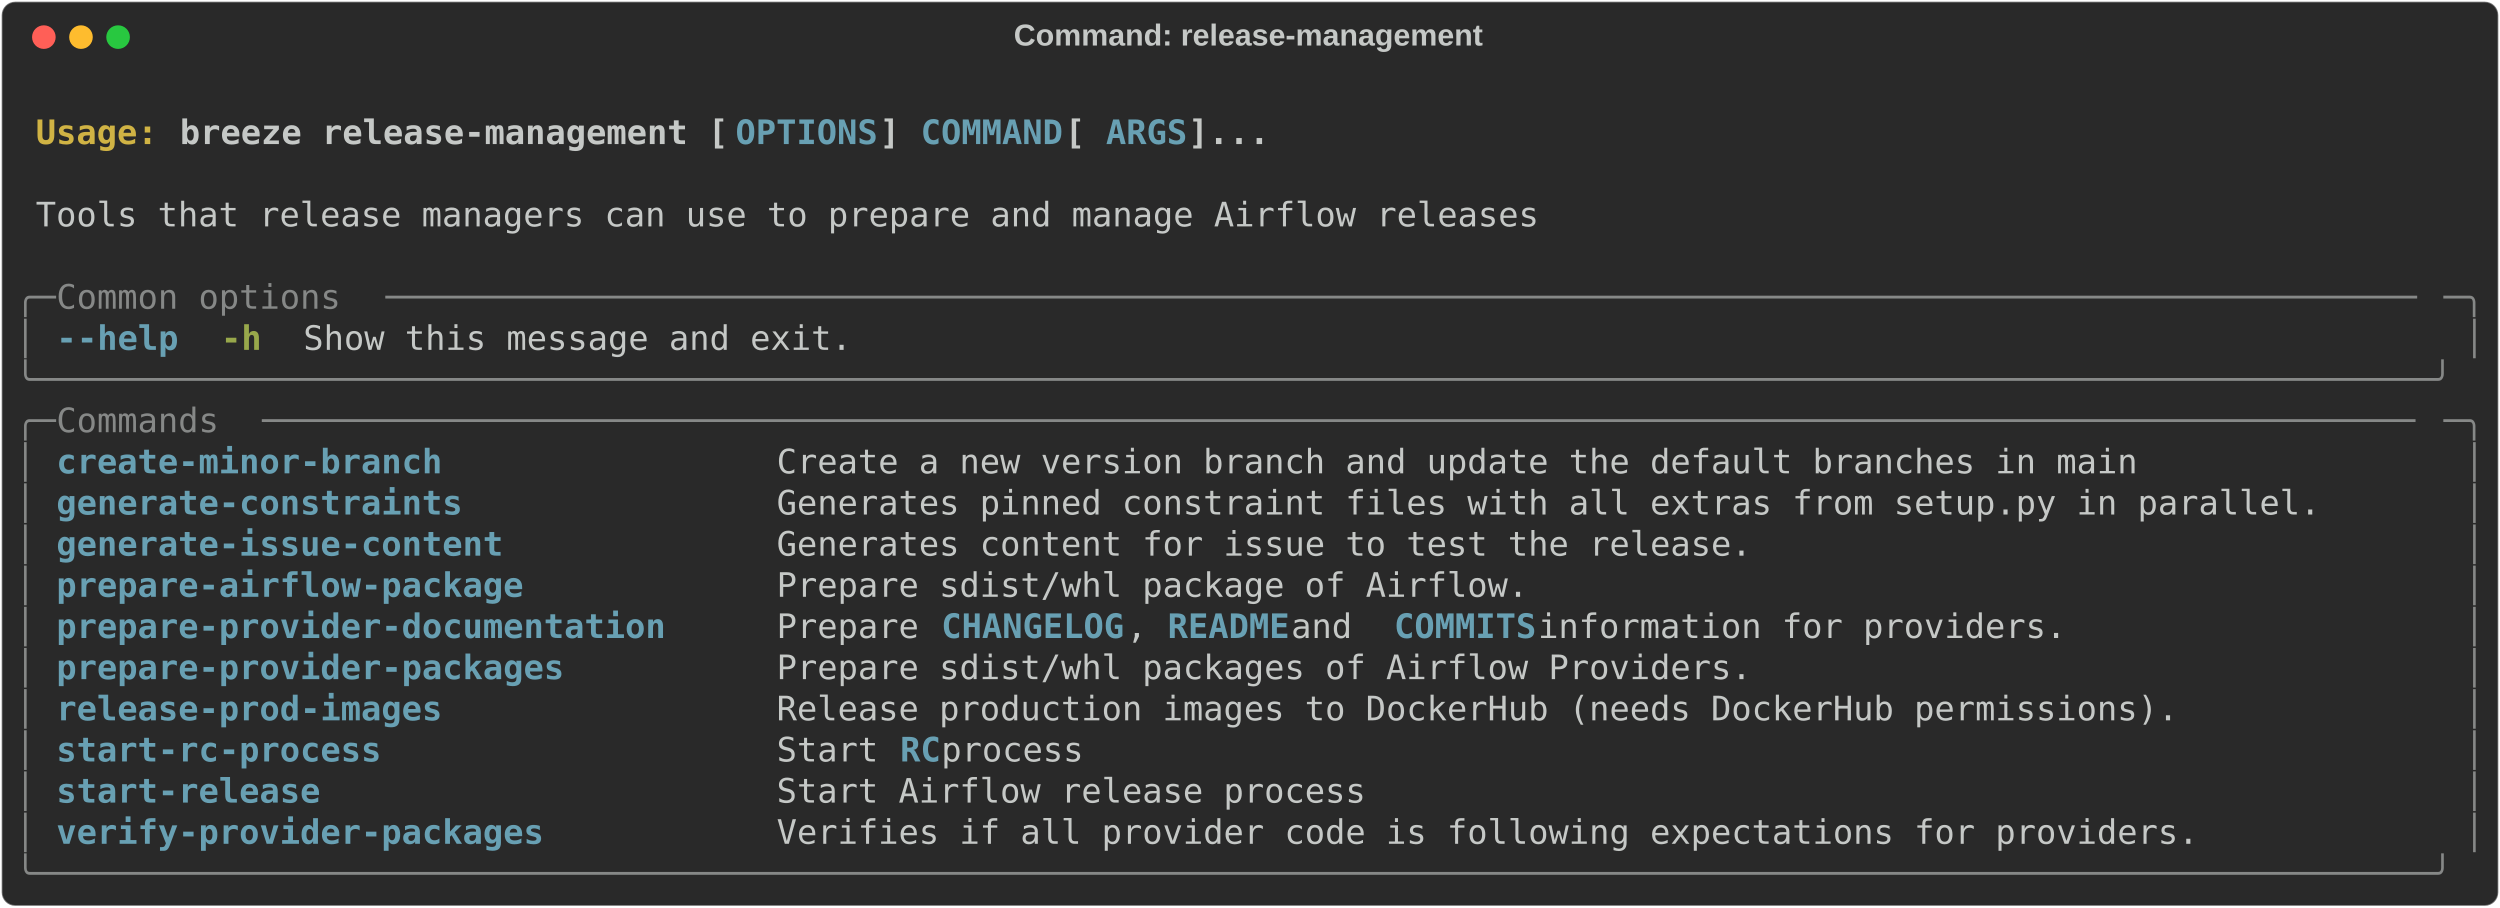
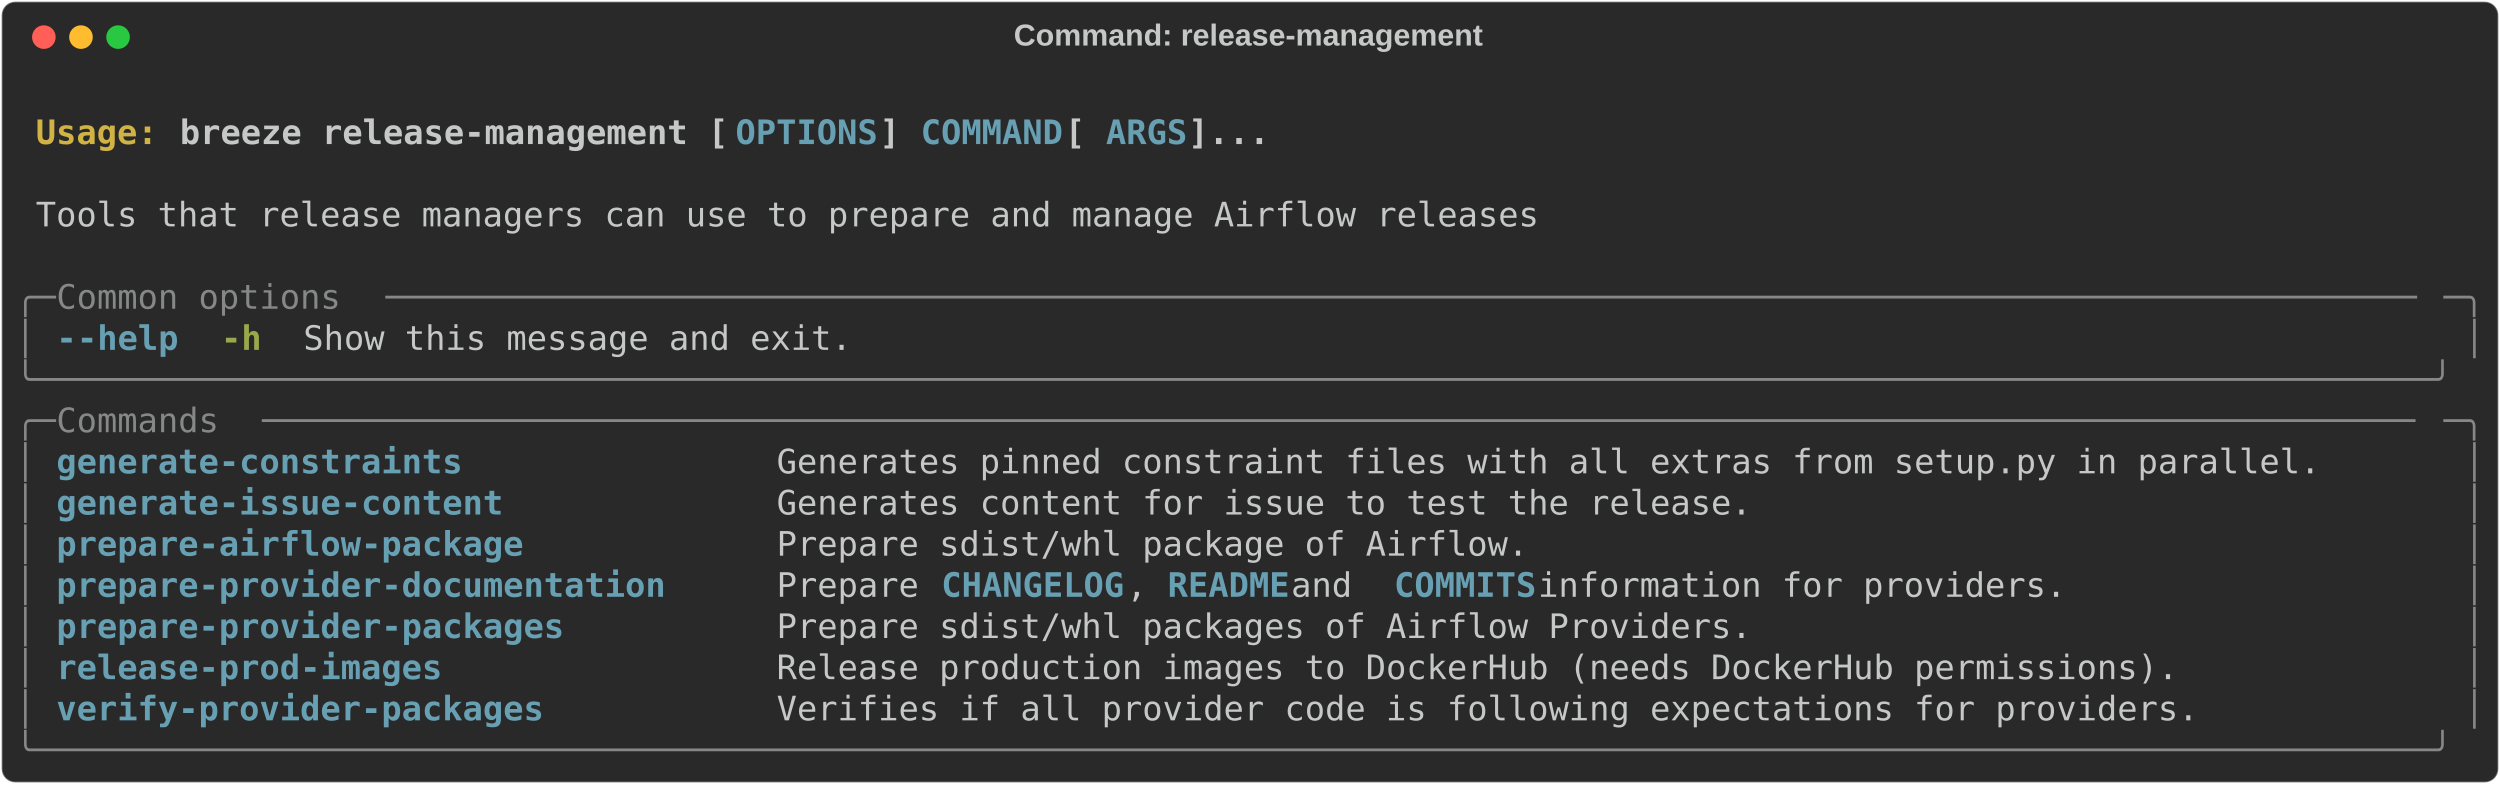
- <svg xmlns="http://www.w3.org/2000/svg" class="rich-terminal" viewBox="0 0 1482 538.0">
+ <svg xmlns="http://www.w3.org/2000/svg" class="rich-terminal" viewBox="0 0 1482 464.8">
  <style>

    @font-face {
        font-family: "Fira Code";
        src: local("FiraCode-Regular"),
                url("https://cdnjs.cloudflare.com/ajax/libs/firacode/6.2.0/woff2/FiraCode-Regular.woff2") format("woff2"),
                url("https://cdnjs.cloudflare.com/ajax/libs/firacode/6.2.0/woff/FiraCode-Regular.woff") format("woff");
        font-style: normal;
        font-weight: 400;
    }
    @font-face {
        font-family: "Fira Code";
        src: local("FiraCode-Bold"),
                url("https://cdnjs.cloudflare.com/ajax/libs/firacode/6.2.0/woff2/FiraCode-Bold.woff2") format("woff2"),
                url("https://cdnjs.cloudflare.com/ajax/libs/firacode/6.2.0/woff/FiraCode-Bold.woff") format("woff");
        font-style: bold;
        font-weight: 700;
    }

    .breeze-release-management-matrix {
        font-family: Fira Code, monospace;
        font-size: 20px;
        line-height: 24.4px;
        font-variant-east-asian: full-width;
    }

    .breeze-release-management-title {
        font-size: 18px;
        font-weight: bold;
        font-family: arial;
    }

    .breeze-release-management-r1 { fill: #c5c8c6;font-weight: bold }
.breeze-release-management-r2 { fill: #c5c8c6 }
.breeze-release-management-r3 { fill: #d0b344;font-weight: bold }
.breeze-release-management-r4 { fill: #68a0b3;font-weight: bold }
.breeze-release-management-r5 { fill: #868887 }
.breeze-release-management-r6 { fill: #98a84b;font-weight: bold }
    </style>
  <defs>
    <clipPath id="breeze-release-management-clip-terminal">
-       <rect x="0" y="0" width="1463.0" height="487.0" />
+       <rect x="0" y="0" width="1463.0" height="413.8" />
    </clipPath>
    <clipPath id="breeze-release-management-line-0">
      <rect x="0" y="1.5" width="1464" height="24.65" />
    </clipPath>
    <clipPath id="breeze-release-management-line-1">
      <rect x="0" y="25.9" width="1464" height="24.65" />
    </clipPath>
    <clipPath id="breeze-release-management-line-2">
      <rect x="0" y="50.3" width="1464" height="24.65" />
    </clipPath>
    <clipPath id="breeze-release-management-line-3">
      <rect x="0" y="74.7" width="1464" height="24.65" />
    </clipPath>
    <clipPath id="breeze-release-management-line-4">
      <rect x="0" y="99.1" width="1464" height="24.65" />
    </clipPath>
    <clipPath id="breeze-release-management-line-5">
      <rect x="0" y="123.5" width="1464" height="24.65" />
    </clipPath>
    <clipPath id="breeze-release-management-line-6">
      <rect x="0" y="147.9" width="1464" height="24.65" />
    </clipPath>
    <clipPath id="breeze-release-management-line-7">
      <rect x="0" y="172.3" width="1464" height="24.65" />
    </clipPath>
    <clipPath id="breeze-release-management-line-8">
      <rect x="0" y="196.7" width="1464" height="24.65" />
    </clipPath>
    <clipPath id="breeze-release-management-line-9">
      <rect x="0" y="221.1" width="1464" height="24.65" />
    </clipPath>
    <clipPath id="breeze-release-management-line-10">
      <rect x="0" y="245.5" width="1464" height="24.65" />
    </clipPath>
    <clipPath id="breeze-release-management-line-11">
      <rect x="0" y="269.9" width="1464" height="24.65" />
    </clipPath>
    <clipPath id="breeze-release-management-line-12">
      <rect x="0" y="294.3" width="1464" height="24.65" />
    </clipPath>
    <clipPath id="breeze-release-management-line-13">
      <rect x="0" y="318.7" width="1464" height="24.65" />
    </clipPath>
    <clipPath id="breeze-release-management-line-14">
      <rect x="0" y="343.1" width="1464" height="24.65" />
    </clipPath>
    <clipPath id="breeze-release-management-line-15">
      <rect x="0" y="367.5" width="1464" height="24.65" />
    </clipPath>
-     <clipPath id="breeze-release-management-line-16">
-       <rect x="0" y="391.9" width="1464" height="24.65" />
-     </clipPath>
-     <clipPath id="breeze-release-management-line-17">
-       <rect x="0" y="416.3" width="1464" height="24.65" />
-     </clipPath>
-     <clipPath id="breeze-release-management-line-18">
-       <rect x="0" y="440.7" width="1464" height="24.65" />
-     </clipPath>
  </defs>
-   <rect fill="#292929" stroke="rgba(255,255,255,0.35)" stroke-width="1" x="1" y="1" width="1480" height="536" rx="8" />
+   <rect fill="#292929" stroke="rgba(255,255,255,0.35)" stroke-width="1" x="1" y="1" width="1480" height="462.8" rx="8" />
  <text class="breeze-release-management-title" fill="#c5c8c6" text-anchor="middle" x="740" y="27">Command: release-management</text>
  <g transform="translate(26,22)">
    <circle cx="0" cy="0" r="7" fill="#ff5f57" />
    <circle cx="22" cy="0" r="7" fill="#febc2e" />
    <circle cx="44" cy="0" r="7" fill="#28c840" />
  </g>
  <g transform="translate(9, 41)" clip-path="url(#breeze-release-management-clip-terminal)">
    <g class="breeze-release-management-matrix">
      <text class="breeze-release-management-r2" x="1464" y="20" textLength="12.2" clip-path="url(#breeze-release-management-line-0)">
</text>
      <text class="breeze-release-management-r3" x="12.2" y="44.4" textLength="85.4" clip-path="url(#breeze-release-management-line-1)">Usage: </text>
      <text class="breeze-release-management-r1" x="97.6" y="44.4" textLength="329.4" clip-path="url(#breeze-release-management-line-1)">breeze release-management [</text>
      <text class="breeze-release-management-r4" x="427" y="44.4" textLength="85.4" clip-path="url(#breeze-release-management-line-1)">OPTIONS</text>
      <text class="breeze-release-management-r1" x="512.4" y="44.4" textLength="24.4" clip-path="url(#breeze-release-management-line-1)">] </text>
      <text class="breeze-release-management-r4" x="536.8" y="44.4" textLength="85.4" clip-path="url(#breeze-release-management-line-1)">COMMAND</text>
      <text class="breeze-release-management-r1" x="622.2" y="44.4" textLength="24.4" clip-path="url(#breeze-release-management-line-1)"> [</text>
      <text class="breeze-release-management-r4" x="646.6" y="44.4" textLength="48.8" clip-path="url(#breeze-release-management-line-1)">ARGS</text>
      <text class="breeze-release-management-r1" x="695.4" y="44.4" textLength="48.8" clip-path="url(#breeze-release-management-line-1)">]...</text>
      <text class="breeze-release-management-r2" x="1464" y="44.4" textLength="12.2" clip-path="url(#breeze-release-management-line-1)">
</text>
      <text class="breeze-release-management-r2" x="1464" y="68.8" textLength="12.2" clip-path="url(#breeze-release-management-line-2)">
</text>
      <text class="breeze-release-management-r2" x="12.2" y="93.2" textLength="902.8" clip-path="url(#breeze-release-management-line-3)">Tools that release managers can use to prepare and manage Airflow releases</text>
      <text class="breeze-release-management-r2" x="1464" y="93.2" textLength="12.2" clip-path="url(#breeze-release-management-line-3)">
</text>
      <text class="breeze-release-management-r2" x="1464" y="117.6" textLength="12.2" clip-path="url(#breeze-release-management-line-4)">
</text>
      <text class="breeze-release-management-r5" x="0" y="142" textLength="24.4" clip-path="url(#breeze-release-management-line-5)">╭─</text>
      <text class="breeze-release-management-r5" x="24.4" y="142" textLength="195.2" clip-path="url(#breeze-release-management-line-5)"> Common options </text>
      <text class="breeze-release-management-r5" x="219.6" y="142" textLength="1220" clip-path="url(#breeze-release-management-line-5)">────────────────────────────────────────────────────────────────────────────────────────────────────</text>
      <text class="breeze-release-management-r5" x="1439.6" y="142" textLength="24.4" clip-path="url(#breeze-release-management-line-5)">─╮</text>
      <text class="breeze-release-management-r2" x="1464" y="142" textLength="12.2" clip-path="url(#breeze-release-management-line-5)">
</text>
      <text class="breeze-release-management-r5" x="0" y="166.4" textLength="12.2" clip-path="url(#breeze-release-management-line-6)">│</text>
      <text class="breeze-release-management-r4" x="24.4" y="166.4" textLength="12.2" clip-path="url(#breeze-release-management-line-6)">-</text>
      <text class="breeze-release-management-r4" x="36.6" y="166.4" textLength="61" clip-path="url(#breeze-release-management-line-6)">-help</text>
      <text class="breeze-release-management-r6" x="122" y="166.4" textLength="24.4" clip-path="url(#breeze-release-management-line-6)">-h</text>
      <text class="breeze-release-management-r2" x="170.8" y="166.4" textLength="329.4" clip-path="url(#breeze-release-management-line-6)">Show this message and exit.</text>
      <text class="breeze-release-management-r5" x="1451.8" y="166.4" textLength="12.2" clip-path="url(#breeze-release-management-line-6)">│</text>
      <text class="breeze-release-management-r2" x="1464" y="166.4" textLength="12.2" clip-path="url(#breeze-release-management-line-6)">
</text>
      <text class="breeze-release-management-r5" x="0" y="190.8" textLength="1464" clip-path="url(#breeze-release-management-line-7)">╰──────────────────────────────────────────────────────────────────────────────────────────────────────────────────────╯</text>
      <text class="breeze-release-management-r2" x="1464" y="190.8" textLength="12.2" clip-path="url(#breeze-release-management-line-7)">
</text>
      <text class="breeze-release-management-r5" x="0" y="215.2" textLength="24.4" clip-path="url(#breeze-release-management-line-8)">╭─</text>
      <text class="breeze-release-management-r5" x="24.4" y="215.2" textLength="122" clip-path="url(#breeze-release-management-line-8)"> Commands </text>
      <text class="breeze-release-management-r5" x="146.4" y="215.2" textLength="1293.2" clip-path="url(#breeze-release-management-line-8)">──────────────────────────────────────────────────────────────────────────────────────────────────────────</text>
      <text class="breeze-release-management-r5" x="1439.6" y="215.2" textLength="24.4" clip-path="url(#breeze-release-management-line-8)">─╮</text>
      <text class="breeze-release-management-r2" x="1464" y="215.2" textLength="12.2" clip-path="url(#breeze-release-management-line-8)">
</text>
      <text class="breeze-release-management-r5" x="0" y="239.6" textLength="12.2" clip-path="url(#breeze-release-management-line-9)">│</text>
-       <text class="breeze-release-management-r4" x="24.4" y="239.6" textLength="402.6" clip-path="url(#breeze-release-management-line-9)">create-minor-branch              </text>
-       <text class="breeze-release-management-r2" x="451.4" y="239.6" textLength="988.2" clip-path="url(#breeze-release-management-line-9)">Create a new version branch and update the default branches in main              </text>
+       <text class="breeze-release-management-r4" x="24.4" y="239.6" textLength="402.6" clip-path="url(#breeze-release-management-line-9)">generate-constraints             </text>
+       <text class="breeze-release-management-r2" x="451.4" y="239.6" textLength="988.2" clip-path="url(#breeze-release-management-line-9)">Generates pinned constraint files with all extras from setup.py in parallel.     </text>
      <text class="breeze-release-management-r5" x="1451.8" y="239.6" textLength="12.2" clip-path="url(#breeze-release-management-line-9)">│</text>
      <text class="breeze-release-management-r2" x="1464" y="239.6" textLength="12.2" clip-path="url(#breeze-release-management-line-9)">
</text>
      <text class="breeze-release-management-r5" x="0" y="264" textLength="12.2" clip-path="url(#breeze-release-management-line-10)">│</text>
-       <text class="breeze-release-management-r4" x="24.4" y="264" textLength="402.6" clip-path="url(#breeze-release-management-line-10)">generate-constraints             </text>
-       <text class="breeze-release-management-r2" x="451.4" y="264" textLength="988.2" clip-path="url(#breeze-release-management-line-10)">Generates pinned constraint files with all extras from setup.py in parallel.     </text>
+       <text class="breeze-release-management-r4" x="24.4" y="264" textLength="402.6" clip-path="url(#breeze-release-management-line-10)">generate-issue-content           </text>
+       <text class="breeze-release-management-r2" x="451.4" y="264" textLength="988.2" clip-path="url(#breeze-release-management-line-10)">Generates content for issue to test the release.                                 </text>
      <text class="breeze-release-management-r5" x="1451.8" y="264" textLength="12.2" clip-path="url(#breeze-release-management-line-10)">│</text>
      <text class="breeze-release-management-r2" x="1464" y="264" textLength="12.2" clip-path="url(#breeze-release-management-line-10)">
</text>
      <text class="breeze-release-management-r5" x="0" y="288.4" textLength="12.2" clip-path="url(#breeze-release-management-line-11)">│</text>
-       <text class="breeze-release-management-r4" x="24.4" y="288.4" textLength="402.6" clip-path="url(#breeze-release-management-line-11)">generate-issue-content           </text>
-       <text class="breeze-release-management-r2" x="451.4" y="288.4" textLength="988.2" clip-path="url(#breeze-release-management-line-11)">Generates content for issue to test the release.                                 </text>
+       <text class="breeze-release-management-r4" x="24.4" y="288.4" textLength="402.6" clip-path="url(#breeze-release-management-line-11)">prepare-airflow-package          </text>
+       <text class="breeze-release-management-r2" x="451.4" y="288.4" textLength="988.2" clip-path="url(#breeze-release-management-line-11)">Prepare sdist/whl package of Airflow.                                            </text>
      <text class="breeze-release-management-r5" x="1451.8" y="288.4" textLength="12.2" clip-path="url(#breeze-release-management-line-11)">│</text>
      <text class="breeze-release-management-r2" x="1464" y="288.4" textLength="12.2" clip-path="url(#breeze-release-management-line-11)">
</text>
      <text class="breeze-release-management-r5" x="0" y="312.8" textLength="12.2" clip-path="url(#breeze-release-management-line-12)">│</text>
-       <text class="breeze-release-management-r4" x="24.4" y="312.8" textLength="402.6" clip-path="url(#breeze-release-management-line-12)">prepare-airflow-package          </text>
-       <text class="breeze-release-management-r2" x="451.4" y="312.8" textLength="988.2" clip-path="url(#breeze-release-management-line-12)">Prepare sdist/whl package of Airflow.                                            </text>
+       <text class="breeze-release-management-r4" x="24.4" y="312.8" textLength="402.6" clip-path="url(#breeze-release-management-line-12)">prepare-provider-documentation   </text>
+       <text class="breeze-release-management-r2" x="451.4" y="312.8" textLength="97.6" clip-path="url(#breeze-release-management-line-12)">Prepare </text>
+       <text class="breeze-release-management-r4" x="549" y="312.8" textLength="109.8" clip-path="url(#breeze-release-management-line-12)">CHANGELOG</text>
+       <text class="breeze-release-management-r2" x="658.8" y="312.8" textLength="24.4" clip-path="url(#breeze-release-management-line-12)">, </text>
+       <text class="breeze-release-management-r4" x="683.2" y="312.8" textLength="73.2" clip-path="url(#breeze-release-management-line-12)">README</text>
+       <text class="breeze-release-management-r2" x="756.4" y="312.8" textLength="61" clip-path="url(#breeze-release-management-line-12)"> and </text>
+       <text class="breeze-release-management-r4" x="817.4" y="312.8" textLength="85.4" clip-path="url(#breeze-release-management-line-12)">COMMITS</text>
+       <text class="breeze-release-management-r2" x="902.8" y="312.8" textLength="536.8" clip-path="url(#breeze-release-management-line-12)"> information for providers.                 </text>
      <text class="breeze-release-management-r5" x="1451.8" y="312.8" textLength="12.2" clip-path="url(#breeze-release-management-line-12)">│</text>
      <text class="breeze-release-management-r2" x="1464" y="312.8" textLength="12.2" clip-path="url(#breeze-release-management-line-12)">
</text>
      <text class="breeze-release-management-r5" x="0" y="337.2" textLength="12.2" clip-path="url(#breeze-release-management-line-13)">│</text>
-       <text class="breeze-release-management-r4" x="24.4" y="337.2" textLength="402.6" clip-path="url(#breeze-release-management-line-13)">prepare-provider-documentation   </text>
-       <text class="breeze-release-management-r2" x="451.4" y="337.2" textLength="97.6" clip-path="url(#breeze-release-management-line-13)">Prepare </text>
-       <text class="breeze-release-management-r4" x="549" y="337.2" textLength="109.8" clip-path="url(#breeze-release-management-line-13)">CHANGELOG</text>
-       <text class="breeze-release-management-r2" x="658.8" y="337.2" textLength="24.4" clip-path="url(#breeze-release-management-line-13)">, </text>
-       <text class="breeze-release-management-r4" x="683.2" y="337.2" textLength="73.2" clip-path="url(#breeze-release-management-line-13)">README</text>
-       <text class="breeze-release-management-r2" x="756.4" y="337.2" textLength="61" clip-path="url(#breeze-release-management-line-13)"> and </text>
-       <text class="breeze-release-management-r4" x="817.4" y="337.2" textLength="85.4" clip-path="url(#breeze-release-management-line-13)">COMMITS</text>
-       <text class="breeze-release-management-r2" x="902.8" y="337.2" textLength="536.8" clip-path="url(#breeze-release-management-line-13)"> information for providers.                 </text>
+       <text class="breeze-release-management-r4" x="24.4" y="337.2" textLength="402.6" clip-path="url(#breeze-release-management-line-13)">prepare-provider-packages        </text>
+       <text class="breeze-release-management-r2" x="451.4" y="337.2" textLength="988.2" clip-path="url(#breeze-release-management-line-13)">Prepare sdist/whl packages of Airflow Providers.                                 </text>
      <text class="breeze-release-management-r5" x="1451.8" y="337.2" textLength="12.2" clip-path="url(#breeze-release-management-line-13)">│</text>
      <text class="breeze-release-management-r2" x="1464" y="337.2" textLength="12.2" clip-path="url(#breeze-release-management-line-13)">
</text>
      <text class="breeze-release-management-r5" x="0" y="361.6" textLength="12.2" clip-path="url(#breeze-release-management-line-14)">│</text>
-       <text class="breeze-release-management-r4" x="24.4" y="361.6" textLength="402.6" clip-path="url(#breeze-release-management-line-14)">prepare-provider-packages        </text>
-       <text class="breeze-release-management-r2" x="451.4" y="361.6" textLength="988.2" clip-path="url(#breeze-release-management-line-14)">Prepare sdist/whl packages of Airflow Providers.                                 </text>
+       <text class="breeze-release-management-r4" x="24.4" y="361.6" textLength="402.6" clip-path="url(#breeze-release-management-line-14)">release-prod-images              </text>
+       <text class="breeze-release-management-r2" x="451.4" y="361.6" textLength="988.2" clip-path="url(#breeze-release-management-line-14)">Release production images to DockerHub (needs DockerHub permissions).            </text>
      <text class="breeze-release-management-r5" x="1451.8" y="361.6" textLength="12.2" clip-path="url(#breeze-release-management-line-14)">│</text>
      <text class="breeze-release-management-r2" x="1464" y="361.6" textLength="12.2" clip-path="url(#breeze-release-management-line-14)">
</text>
      <text class="breeze-release-management-r5" x="0" y="386" textLength="12.2" clip-path="url(#breeze-release-management-line-15)">│</text>
-       <text class="breeze-release-management-r4" x="24.4" y="386" textLength="402.6" clip-path="url(#breeze-release-management-line-15)">release-prod-images              </text>
-       <text class="breeze-release-management-r2" x="451.4" y="386" textLength="988.2" clip-path="url(#breeze-release-management-line-15)">Release production images to DockerHub (needs DockerHub permissions).            </text>
+       <text class="breeze-release-management-r4" x="24.4" y="386" textLength="402.6" clip-path="url(#breeze-release-management-line-15)">verify-provider-packages         </text>
+       <text class="breeze-release-management-r2" x="451.4" y="386" textLength="988.2" clip-path="url(#breeze-release-management-line-15)">Verifies if all provider code is following expectations for providers.           </text>
      <text class="breeze-release-management-r5" x="1451.8" y="386" textLength="12.2" clip-path="url(#breeze-release-management-line-15)">│</text>
      <text class="breeze-release-management-r2" x="1464" y="386" textLength="12.2" clip-path="url(#breeze-release-management-line-15)">
</text>
-       <text class="breeze-release-management-r5" x="0" y="410.4" textLength="12.2" clip-path="url(#breeze-release-management-line-16)">│</text>
-       <text class="breeze-release-management-r4" x="24.4" y="410.4" textLength="402.6" clip-path="url(#breeze-release-management-line-16)">start-rc-process                 </text>
-       <text class="breeze-release-management-r2" x="451.4" y="410.4" textLength="73.2" clip-path="url(#breeze-release-management-line-16)">Start </text>
-       <text class="breeze-release-management-r4" x="524.6" y="410.4" textLength="24.4" clip-path="url(#breeze-release-management-line-16)">RC</text>
-       <text class="breeze-release-management-r2" x="549" y="410.4" textLength="890.6" clip-path="url(#breeze-release-management-line-16)"> process                                                                 </text>
-       <text class="breeze-release-management-r5" x="1451.8" y="410.4" textLength="12.2" clip-path="url(#breeze-release-management-line-16)">│</text>
+       <text class="breeze-release-management-r5" x="0" y="410.4" textLength="1464" clip-path="url(#breeze-release-management-line-16)">╰──────────────────────────────────────────────────────────────────────────────────────────────────────────────────────╯</text>
      <text class="breeze-release-management-r2" x="1464" y="410.4" textLength="12.2" clip-path="url(#breeze-release-management-line-16)">
- </text>
-       <text class="breeze-release-management-r5" x="0" y="434.8" textLength="12.2" clip-path="url(#breeze-release-management-line-17)">│</text>
-       <text class="breeze-release-management-r4" x="24.4" y="434.8" textLength="402.6" clip-path="url(#breeze-release-management-line-17)">start-release                    </text>
-       <text class="breeze-release-management-r2" x="451.4" y="434.8" textLength="988.2" clip-path="url(#breeze-release-management-line-17)">Start Airflow release process                                                    </text>
-       <text class="breeze-release-management-r5" x="1451.8" y="434.8" textLength="12.2" clip-path="url(#breeze-release-management-line-17)">│</text>
-       <text class="breeze-release-management-r2" x="1464" y="434.8" textLength="12.2" clip-path="url(#breeze-release-management-line-17)">
- </text>
-       <text class="breeze-release-management-r5" x="0" y="459.2" textLength="12.2" clip-path="url(#breeze-release-management-line-18)">│</text>
-       <text class="breeze-release-management-r4" x="24.4" y="459.2" textLength="402.6" clip-path="url(#breeze-release-management-line-18)">verify-provider-packages         </text>
-       <text class="breeze-release-management-r2" x="451.4" y="459.2" textLength="988.2" clip-path="url(#breeze-release-management-line-18)">Verifies if all provider code is following expectations for providers.           </text>
-       <text class="breeze-release-management-r5" x="1451.8" y="459.2" textLength="12.2" clip-path="url(#breeze-release-management-line-18)">│</text>
-       <text class="breeze-release-management-r2" x="1464" y="459.2" textLength="12.2" clip-path="url(#breeze-release-management-line-18)">
- </text>
-       <text class="breeze-release-management-r5" x="0" y="483.6" textLength="1464" clip-path="url(#breeze-release-management-line-19)">╰──────────────────────────────────────────────────────────────────────────────────────────────────────────────────────╯</text>
-       <text class="breeze-release-management-r2" x="1464" y="483.6" textLength="12.2" clip-path="url(#breeze-release-management-line-19)">
</text>
    </g>
  </g>
</svg>
